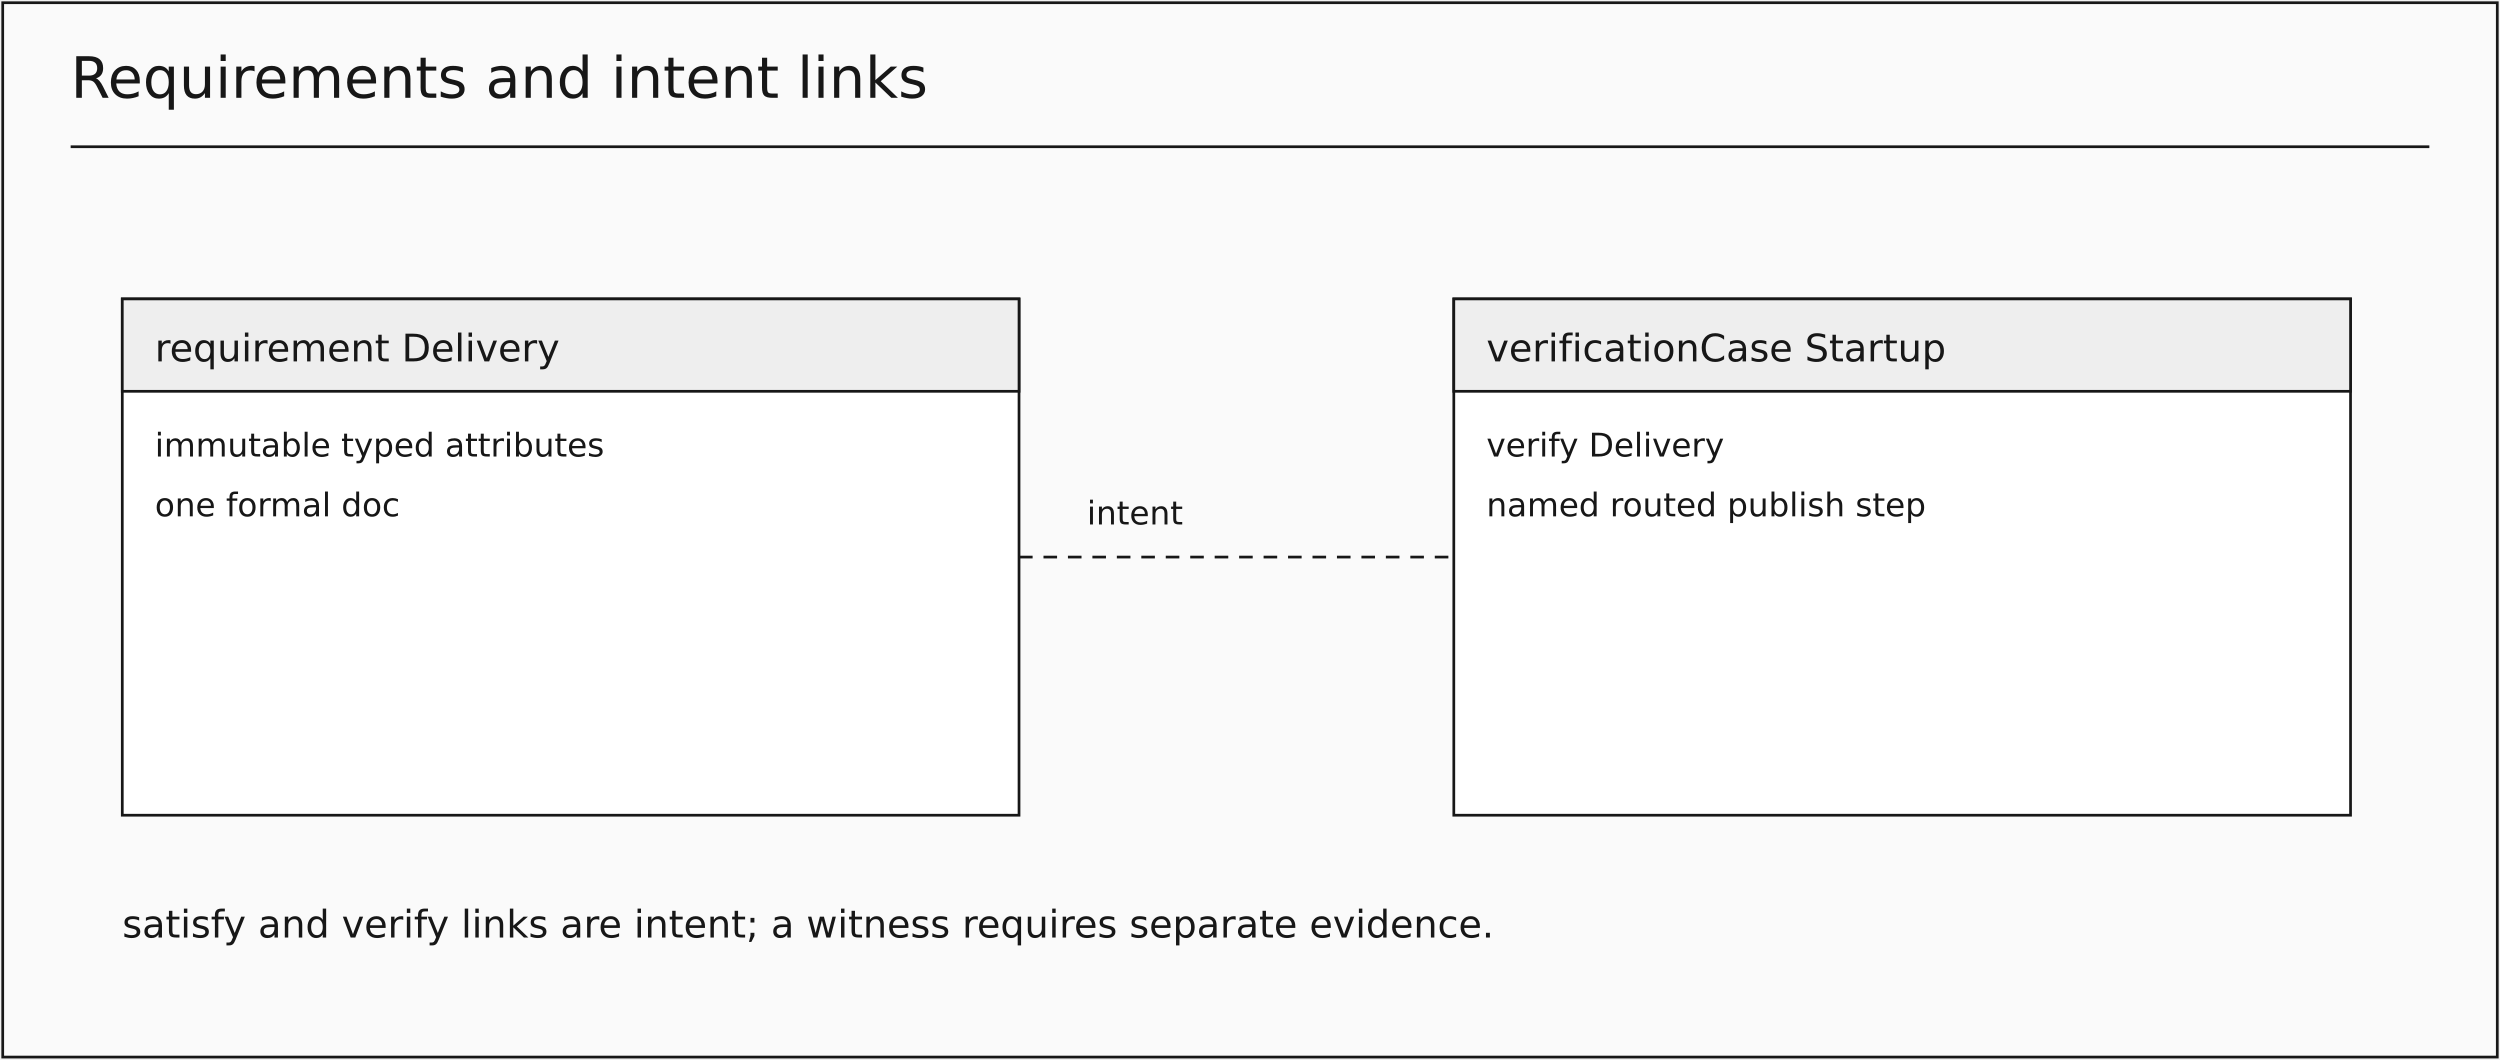
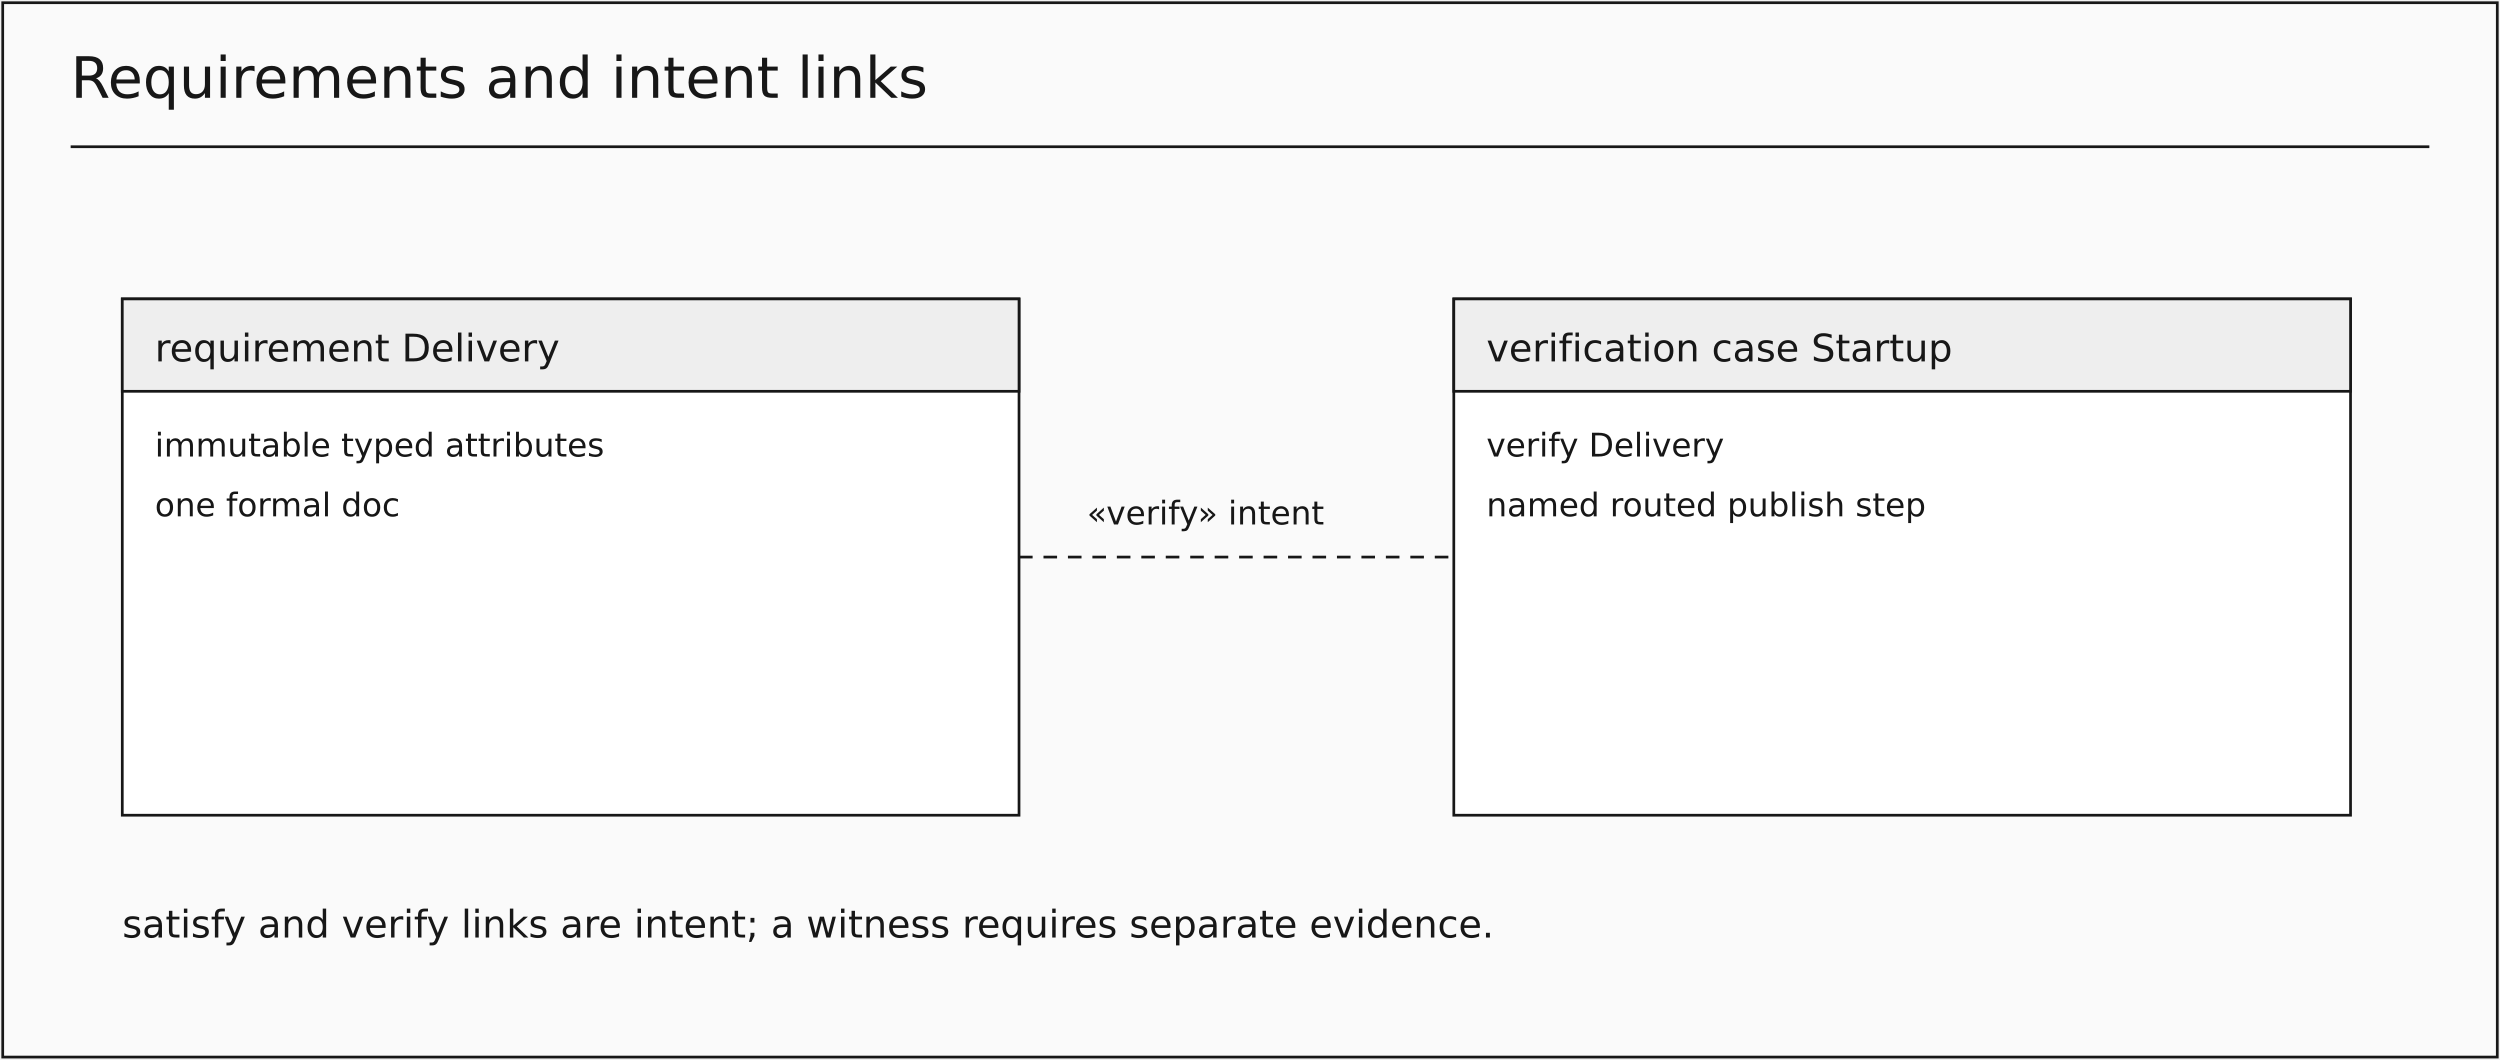
<svg xmlns="http://www.w3.org/2000/svg" viewBox="0 0 920 390" role="img">
  <rect x="1" y="1" width="918" height="388" fill="#fafafa" stroke="#171717" />
  <text x="26" y="36" font-family="DejaVu Sans, sans-serif" font-size="21" fill="#171717">Requirements and intent links</text>
  <line x1="26" y1="54" x2="894" y2="54" stroke="#171717" />
  <rect x="45" y="110" width="330" height="190" fill="#ffffff" stroke="#171717" />
  <rect x="45" y="110" width="330" height="34" fill="#eeeeee" stroke="#171717" />
  <text x="57" y="133" font-family="DejaVu Sans, sans-serif" font-size="14" fill="#171717">requirement Delivery</text>
  <text x="57" y="168" font-family="DejaVu Sans, sans-serif" font-size="12" fill="#171717">immutable typed attributes</text>
  <text x="57" y="190" font-family="DejaVu Sans, sans-serif" font-size="12" fill="#171717">one formal doc</text>
  <rect x="535" y="110" width="330" height="190" fill="#ffffff" stroke="#171717" />
  <rect x="535" y="110" width="330" height="34" fill="#eeeeee" stroke="#171717" />
-   <text x="547" y="133" font-family="DejaVu Sans, sans-serif" font-size="14" fill="#171717">verificationCase Startup</text>
+   <text x="547" y="133" font-family="DejaVu Sans, sans-serif" font-size="14" fill="#171717">verification case Startup</text>
  <text x="547" y="168" font-family="DejaVu Sans, sans-serif" font-size="12" fill="#171717">verify Delivery</text>
  <text x="547" y="190" font-family="DejaVu Sans, sans-serif" font-size="12" fill="#171717">named routed publish step</text>
  <line x1="375" y1="205" x2="535" y2="205" stroke="#171717" stroke-dasharray="5 4" />
-   <text x="400.0" y="193.0" font-family="DejaVu Sans, sans-serif" font-size="12" fill="#171717">intent</text>
+   <text x="400.0" y="193.0" font-family="DejaVu Sans, sans-serif" font-size="12" fill="#171717">«verify» intent</text>
  <text x="45" y="345" font-family="DejaVu Sans, sans-serif" font-size="14" fill="#171717">satisfy and verify links are intent; a witness requires separate evidence.</text>
</svg>
